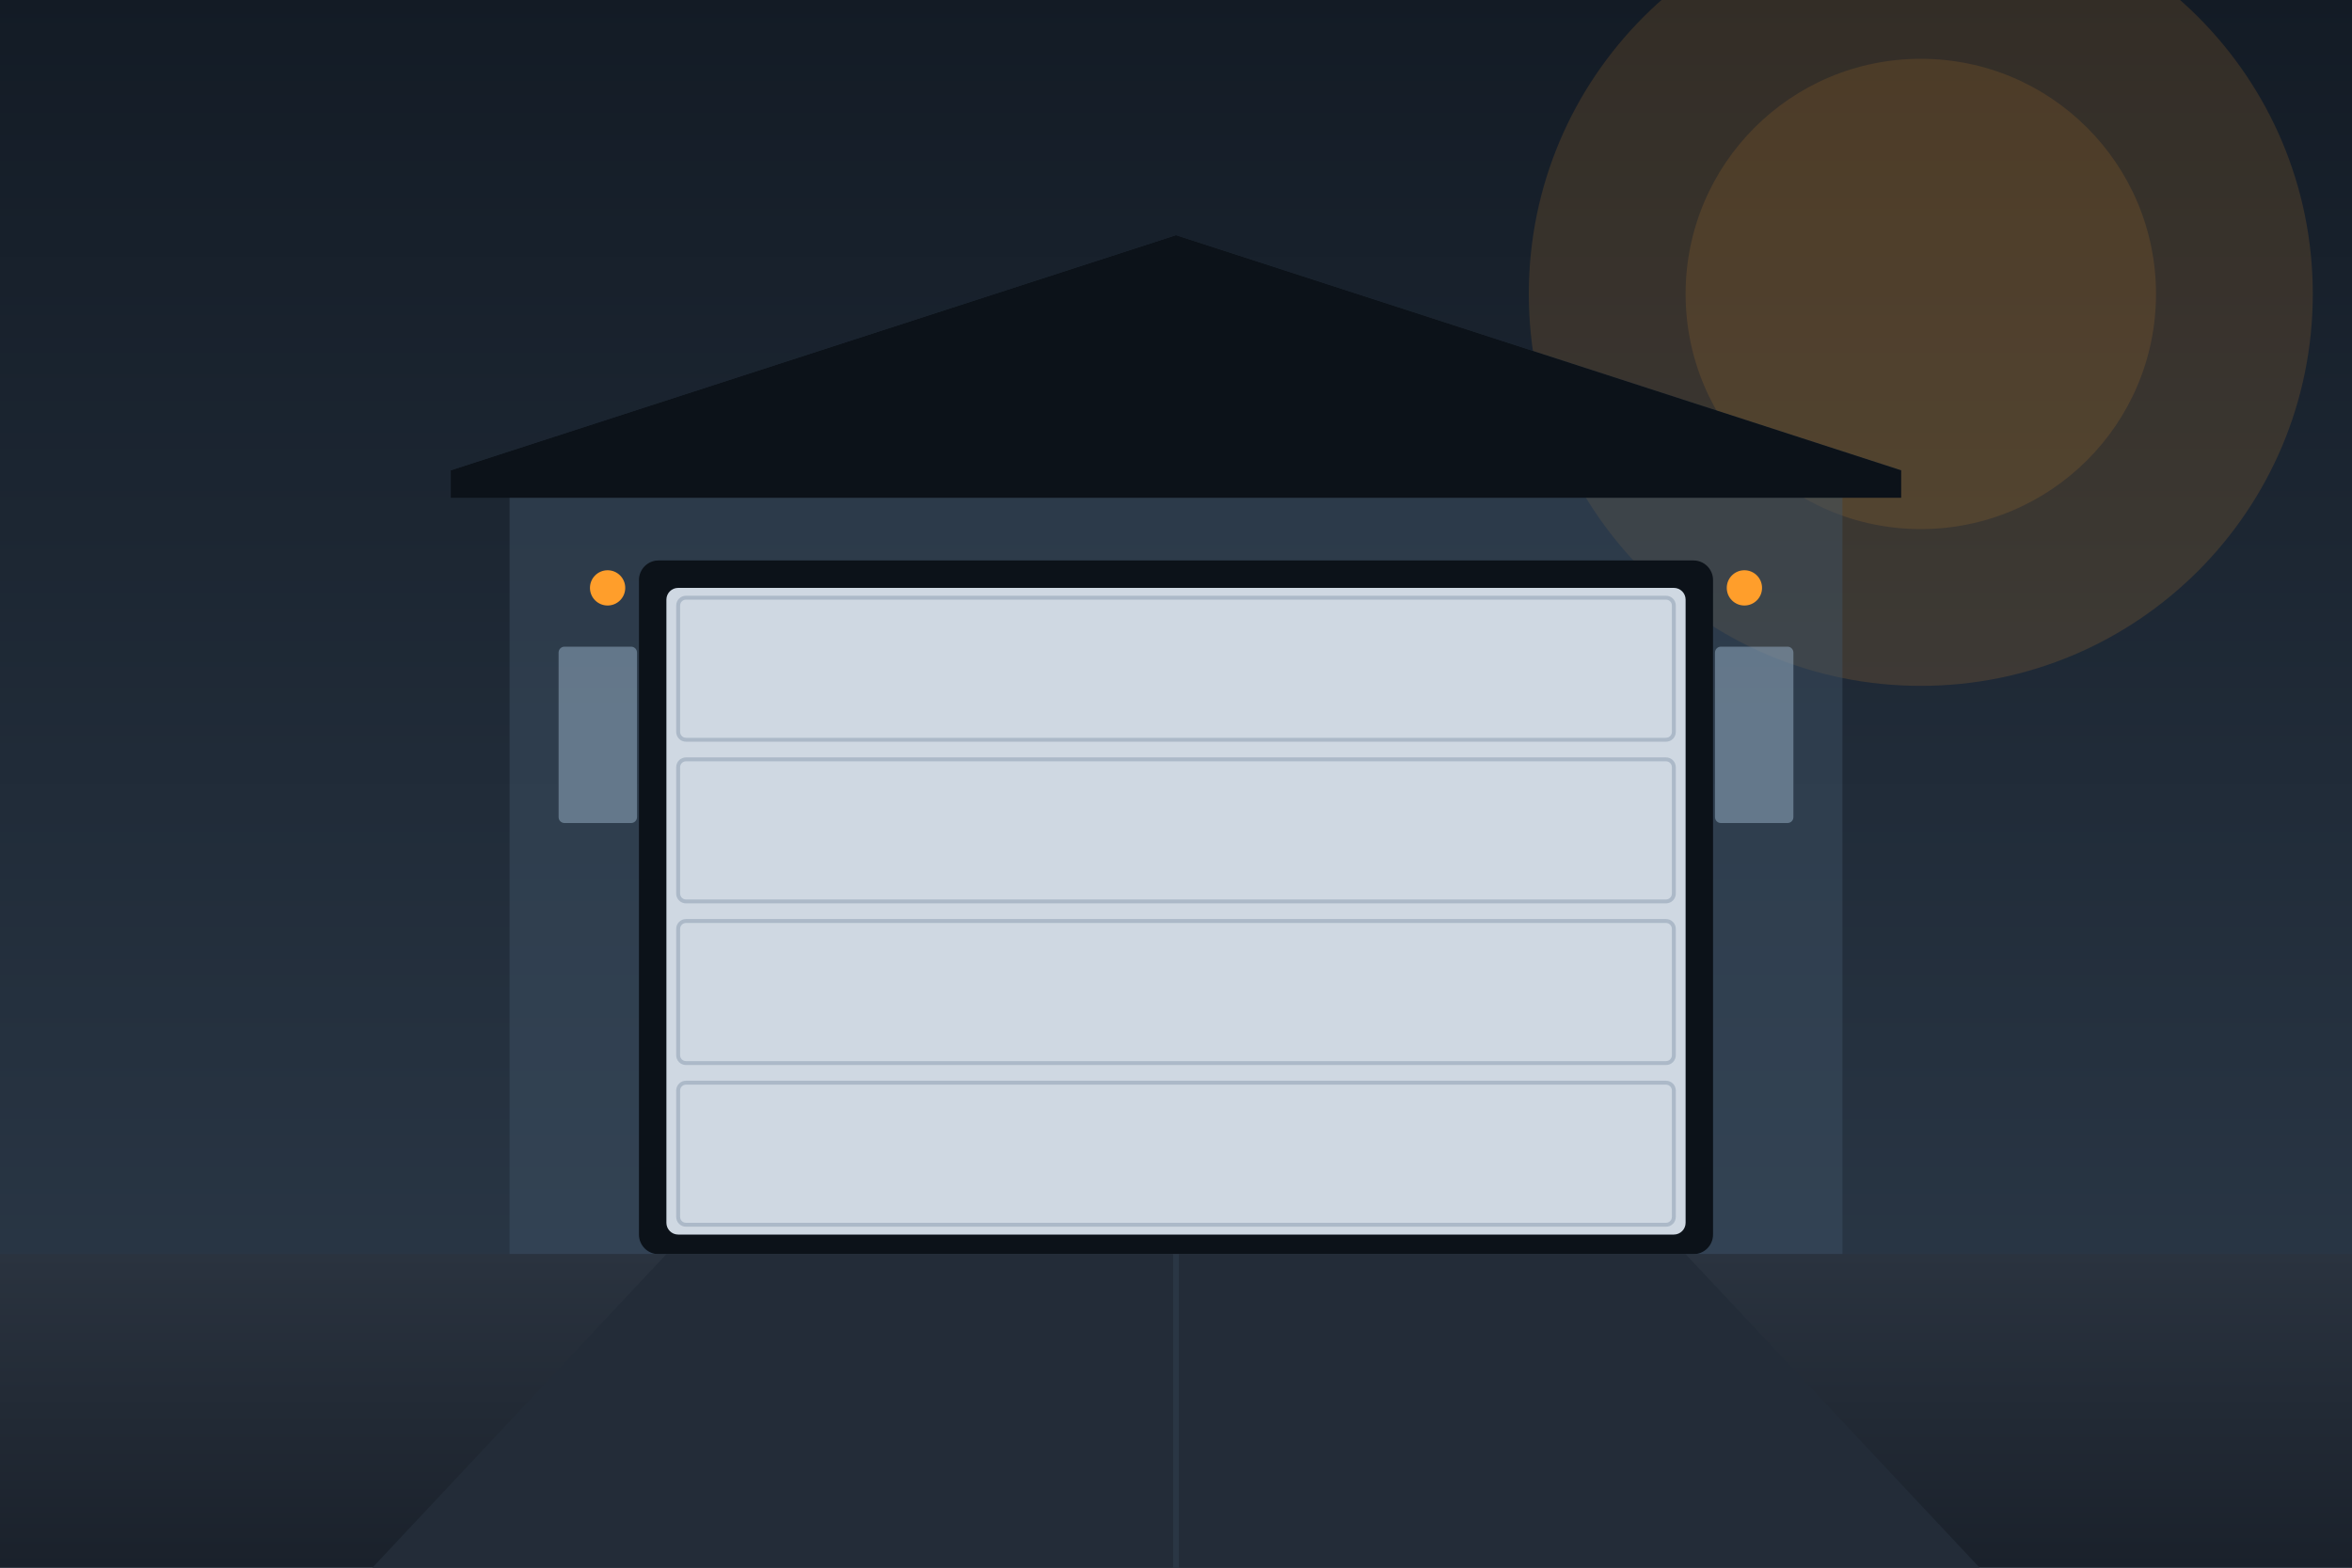
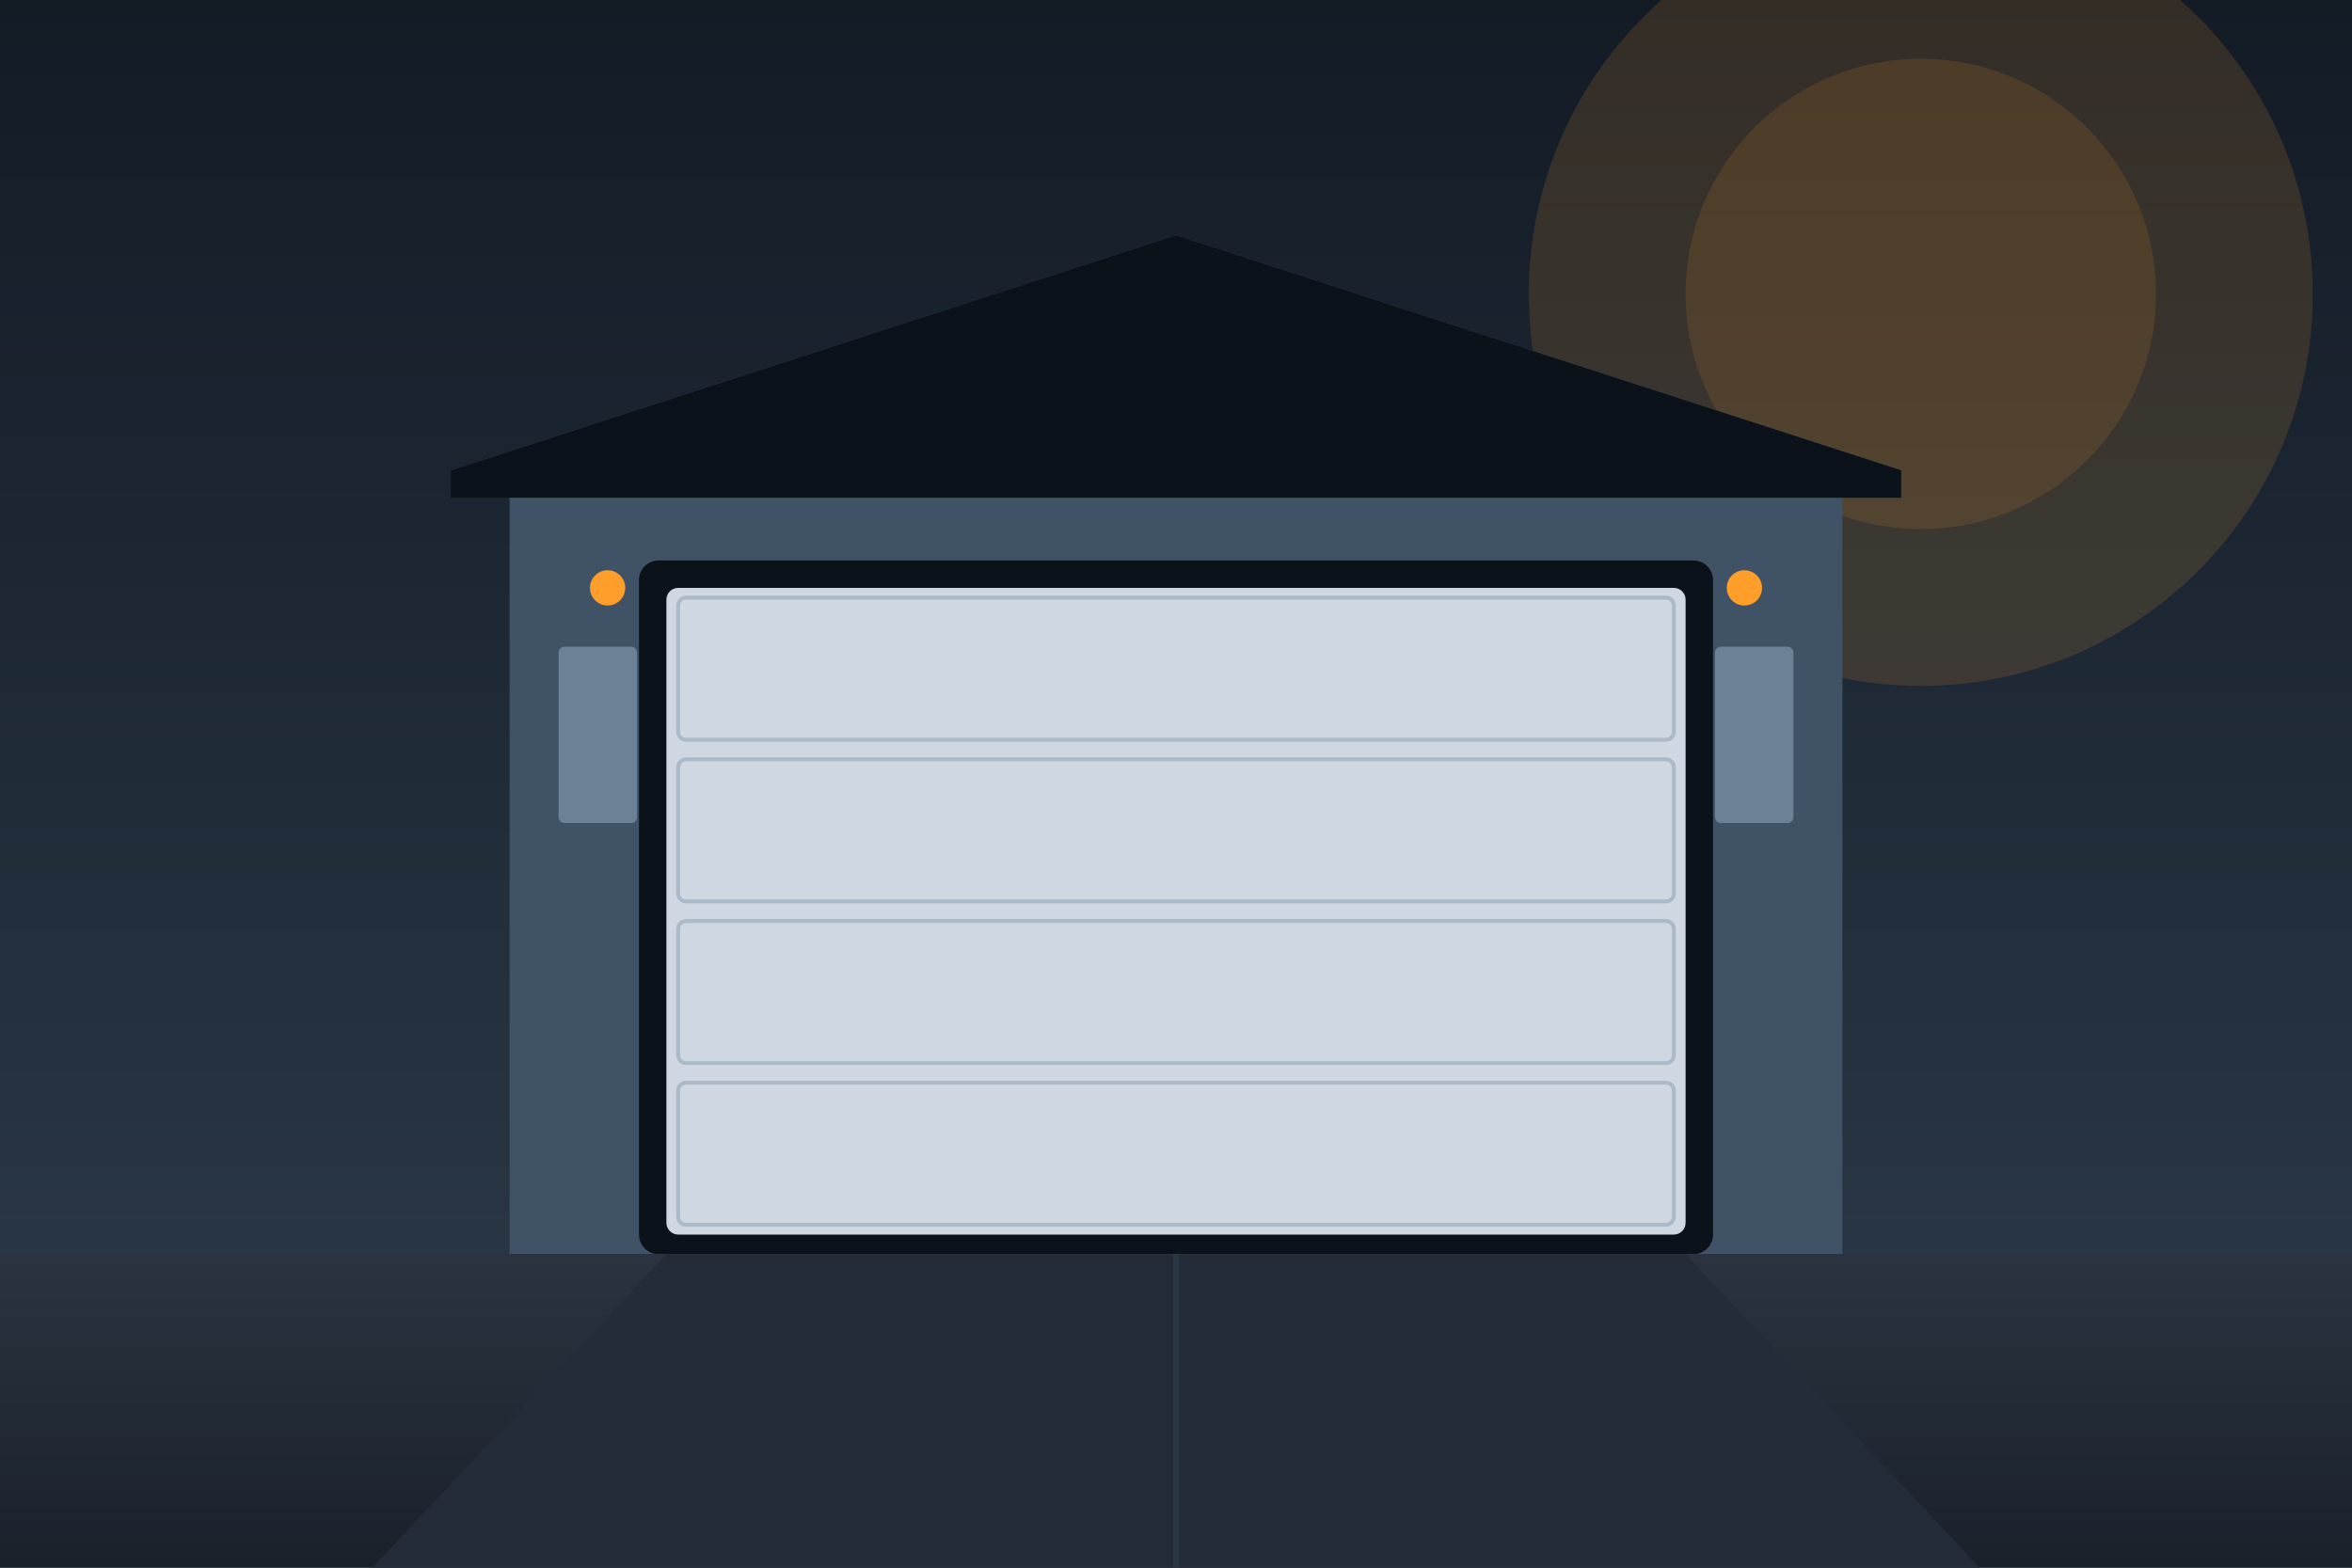
<svg xmlns="http://www.w3.org/2000/svg" viewBox="0 0 1200 800" width="1200" height="800">
  <defs>
    <linearGradient id="sky" x1="0" y1="0" x2="0" y2="1">
      <stop offset="0" stop-color="#131b25" />
      <stop offset="1" stop-color="#2e3c4c" />
    </linearGradient>
    <linearGradient id="drv" x1="0" y1="0" x2="0" y2="1">
      <stop offset="0" stop-color="#2a333f" />
      <stop offset="1" stop-color="#1a212b" />
    </linearGradient>
  </defs>
  <rect width="1200" height="800" fill="url(#sky)" />
  <circle cx="980" cy="150" r="200" fill="#ff9e2b" opacity="0.14" />
  <circle cx="980" cy="150" r="120" fill="#ff9e2b" opacity="0.12" />
-   <rect x="260" y="240" width="680" height="400" fill="#40526676" />
-   <polygon points="230,240 600,120 970,240" fill="#40526676" opacity="0.92" />
+   <rect x="260" y="240" width="680" height="400" fill="#405266" />
+   <polygon points="230,240 600,120 970,240" fill="#405266" opacity="0.92" />
  <polygon points="230,240 600,120 970,240 970,254 230,254" fill="#0c1219" />
  <rect x="285" y="330" width="40" height="90" rx="3" fill="#8fa8bd" opacity="0.55" />
  <rect x="875" y="330" width="40" height="90" rx="3" fill="#8fa8bd" opacity="0.55" />
  <rect x="326" y="286" width="548" height="354" rx="10" fill="#0c1219" />
  <rect x="340" y="300" width="520" height="330" rx="6" fill="#cfd8e2" />
  <rect x="346" y="305" width="508" height="72.5" rx="4" fill="none" stroke="#8fa0b3" stroke-width="2" opacity="0.55" />
  <rect x="346" y="387.5" width="508" height="72.5" rx="4" fill="none" stroke="#8fa0b3" stroke-width="2" opacity="0.55" />
  <rect x="346" y="470" width="508" height="72.5" rx="4" fill="none" stroke="#8fa0b3" stroke-width="2" opacity="0.55" />
  <rect x="346" y="552.5" width="508" height="72.5" rx="4" fill="none" stroke="#8fa0b3" stroke-width="2" opacity="0.55" />
  <circle cx="310" cy="300" r="9" fill="#ff9e2b" />
  <circle cx="890" cy="300" r="9" fill="#ff9e2b" />
  <rect x="0" y="640" width="1200" height="160" fill="url(#drv)" />
  <polygon points="340,640 860,640 1010,800 190,800" fill="#232c38" />
  <line x1="600" y1="640" x2="600" y2="800" stroke="#31404f" stroke-width="3" opacity="0.5" />
</svg>
